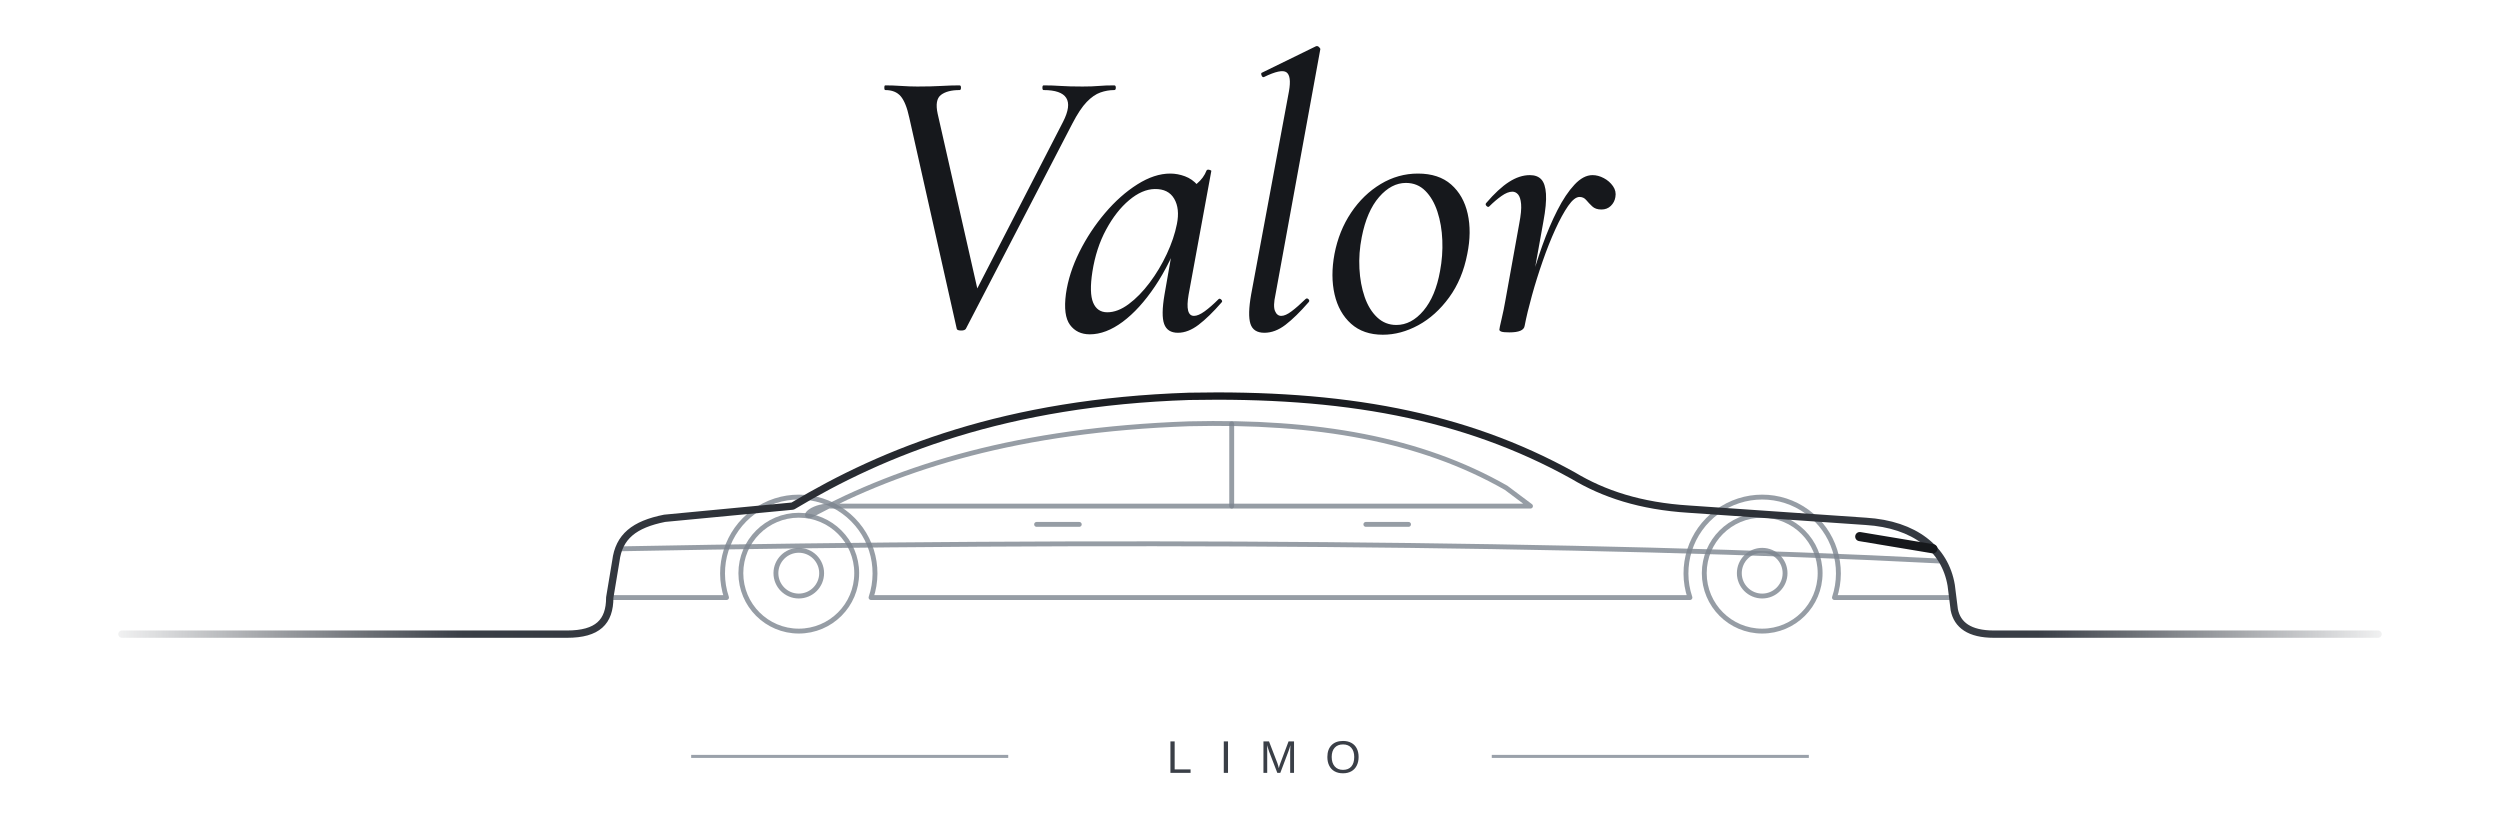
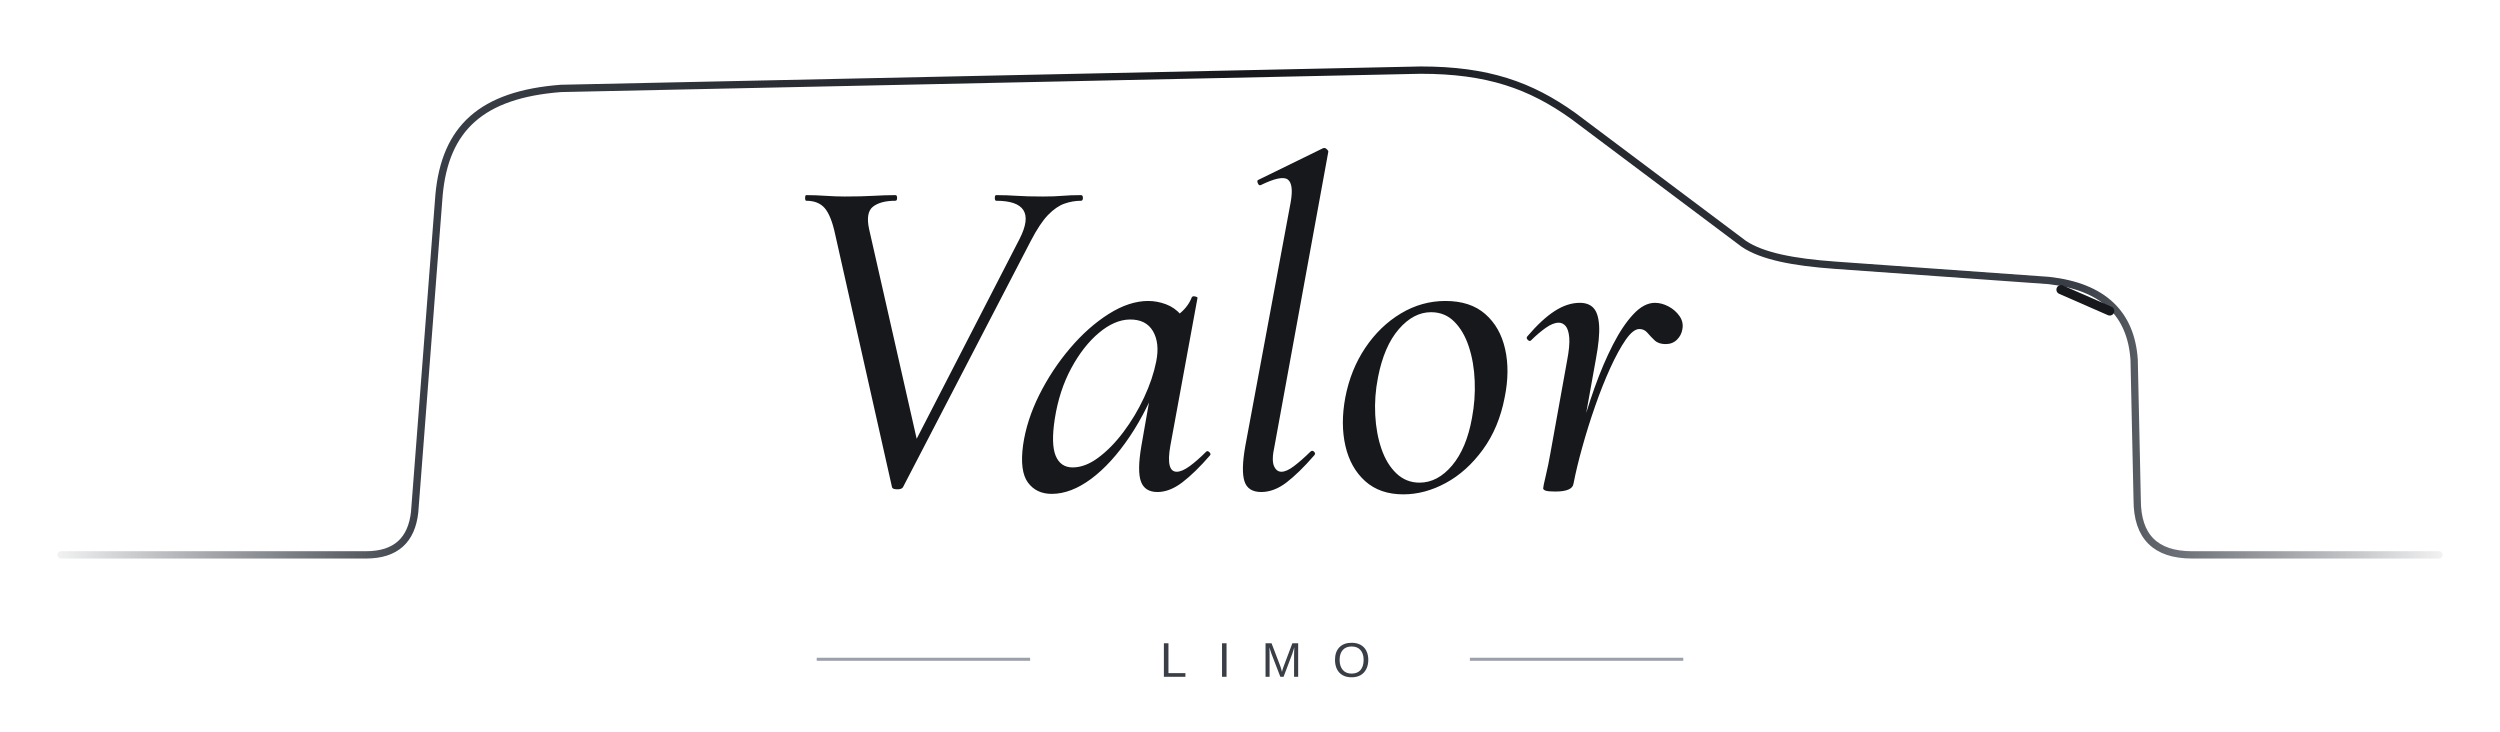
- <svg xmlns="http://www.w3.org/2000/svg" viewBox="40 20 820 270" width="820" height="270" role="img" aria-label="Valor Limo">
+ <svg xmlns="http://www.w3.org/2000/svg" viewBox="40 118 820 240" width="820" height="240" role="img" aria-label="Valor Limo">
  <defs>
    <linearGradient id="vl-chrome" x1="0" y1="0" x2="0" y2="1">
      <stop offset="0" stop-color="#FFFFFF" />
      <stop offset="0.46" stop-color="#DDE2E8" />
      <stop offset="0.54" stop-color="#8F98A3" />
      <stop offset="0.78" stop-color="#C9CFD6" />
      <stop offset="1" stop-color="#F2F4F7" />
    </linearGradient>
-     <linearGradient id="vl-line" gradientUnits="userSpaceOnUse" x1="70" y1="0" x2="830" y2="0">
+     <linearGradient id="vl-line" gradientUnits="userSpaceOnUse" x1="50" y1="0" x2="850" y2="0">
      <stop offset="0" stop-color="#3A3F47" stop-opacity="0" />
      <stop offset="0.16" stop-color="#3A3F47" />
      <stop offset="0.5" stop-color="#16181C" />
      <stop offset="0.84" stop-color="#3A3F47" />
      <stop offset="1" stop-color="#3A3F47" stop-opacity="0" />
    </linearGradient>
    <linearGradient id="vl-sheen" gradientUnits="userSpaceOnUse" x1="-200" y1="0" x2="0" y2="0">
      <stop offset="0" stop-color="#FFFFFF" stop-opacity="0" />
      <stop offset="0.5" stop-color="#FFFFFF" stop-opacity="0" />
      <stop offset="1" stop-color="#FFFFFF" stop-opacity="0" />
      <animateTransform attributeName="gradientTransform" type="translate" values="0 0;1100 0;1100 0" keyTimes="0;0.55;1" dur="6s" repeatCount="indefinite" />
    </linearGradient>
    <filter id="vl-glow" x="-200%" y="-200%" width="500%" height="500%">
      <feGaussianBlur stdDeviation="4" result="b" />
      <feMerge>
        <feMergeNode in="b" />
        <feMergeNode in="b" />
        <feMergeNode in="SourceGraphic" />
      </feMerge>
    </filter>
    <filter id="vl-soft" x="-20%" y="-200%" width="140%" height="500%">
      <feGaussianBlur stdDeviation="2.2" />
    </filter>
-     <path id="vl-trace" pathLength="1000" d="M80 228 H226 C236 228 240 224 240 216 L242 204 C243 196 248 192 258 190 L300 186 C330 168 370 152 430 150 C480 149 520 156 556 176 C566 182 578 186 594 187 L652 191 C668 192 678 200 680 212 L681 220 C682 225 686 228 694 228 H820" />
-     <g id="vl-car">
-       <path pathLength="1" d="M241 216 H278.3 A25 25 0 1 1 325.7 216 H594.3 A25 25 0 1 1 641.7 216 H680" />
-       <path pathLength="1" d="M306 189 C336 173 374 161 430 159 C472 158 506 164 534 180 L542 186 H312 C306 186 303 190 306 189 Z" />
-       <path pathLength="1" d="M444 159 V186" />
-       <path pathLength="1" d="M244 200 C400 197 560 198 676 204" />
-       <path pathLength="1" d="M488 192 H502 M380 192 H394" />
-       <circle pathLength="1" cx="302" cy="208" r="19" transform="rotate(180 302 208)" />
-       <circle pathLength="1" cx="302" cy="208" r="7.5" transform="rotate(180 302 208)" />
-       <circle pathLength="1" cx="618" cy="208" r="19" transform="rotate(180 618 208)" />
-       <circle pathLength="1" cx="618" cy="208" r="7.5" transform="rotate(180 618 208)" />
-     </g>
+     <path id="vl-trace" pathLength="1000" d="M60 300 H160 C170 300 175 295 176 286 L184 182 C186 160 198 149 224 147 L506 141 C528 141 542 146 556 156 L612 198 C618 202 628 204 642 205 L712 210 C730 212 739 221 740 236 L741 282 C741 294 747 300 759 300 H840" />
  </defs>
-   <path transform="translate(330.06 128)" fill="#16181C" d="M23.76 -0.13 8.19 -69.38Q7.12 -74.37 5.38 -76.42Q3.64 -78.46 0.31 -78.46Q0 -78.46 0 -79.23Q0 -80 0.31 -80Q2.78 -80 5.58 -79.81Q8.39 -79.62 10.85 -79.62Q15.39 -79.62 18.68 -79.81Q21.96 -80 24.68 -80Q25.14 -80 25.14 -79.23Q25.14 -78.46 24.68 -78.46Q20.65 -78.46 18.57 -76.86Q16.49 -75.26 17.5 -70.66L31.16 -10.45L24.94 -2.62L58.62 -68.04Q61.31 -73.31 59.66 -75.89Q58.02 -78.46 52.23 -78.46Q51.85 -78.46 51.85 -79.23Q51.85 -80 52.23 -80Q55.12 -80 57.86 -79.81Q60.6 -79.62 65 -79.62Q68.24 -79.62 70.34 -79.81Q72.43 -80 75.42 -80Q75.93 -80 75.93 -79.23Q75.93 -78.46 75.42 -78.46Q73.13 -78.46 70.88 -77.67Q68.63 -76.88 66.39 -74.57Q64.15 -72.25 61.66 -67.44L26.73 -0.13Q26.34 0.44 25.12 0.41Q23.89 0.38 23.76 -0.13ZM67.4 1.66Q63.19 1.66 60.9 -1.44Q58.62 -4.54 59.57 -11.65Q60.54 -18.46 63.99 -25.38Q67.44 -32.29 72.41 -38.14Q77.38 -43.99 83 -47.53Q88.61 -51.07 93.77 -51.07Q96.19 -51.07 98.6 -50.18Q101 -49.29 102.74 -47.29Q104.48 -45.28 104.74 -42.04L98.6 -45.7Q100.36 -45.95 102.55 -47.78Q104.74 -49.61 105.7 -52.1Q105.96 -52.48 106.66 -52.29Q107.37 -52.11 107.24 -51.85L99.81 -11.39Q98.59 -4.39 101.57 -4.39Q103 -4.39 105.07 -5.89Q107.14 -7.39 109.61 -9.86Q110 -10.24 110.51 -9.73Q111.02 -9.22 110.64 -8.83Q106.53 -4.1 103.08 -1.47Q99.63 1.15 96.3 1.15Q92.84 1.15 91.79 -1.72Q90.74 -4.58 91.9 -11.39L95.03 -29.31L97.37 -31.49Q93.8 -21.56 88.76 -14.06Q83.72 -6.57 78.19 -2.45Q72.65 1.66 67.4 1.66ZM73.13 -5.57Q76.55 -5.57 80.15 -8.25Q83.75 -10.92 87.01 -15.26Q90.27 -19.59 92.65 -24.69Q95.03 -29.79 95.96 -34.5Q96.98 -39.55 95.08 -42.81Q93.18 -46.07 88.71 -46Q84.56 -45.93 80.3 -42.35Q76.03 -38.77 72.75 -32.7Q69.46 -26.63 68.24 -18.85Q67.17 -11.91 68.49 -8.74Q69.82 -5.57 73.13 -5.57ZM124.67 1.15Q121.02 1.15 120.08 -1.8Q119.14 -4.76 120.31 -11.39L132.72 -78.07Q133.6 -83.08 131.89 -84.29Q130.19 -85.5 124.52 -82.73Q124.01 -82.53 123.72 -83.3Q123.42 -84.07 123.94 -84.2L141.52 -92.8Q142.09 -93.06 142.6 -92.54Q143.12 -92.03 142.99 -91.78L128.3 -11.39Q127.46 -7.6 128.14 -5.99Q128.81 -4.39 130.19 -4.39Q131.6 -4.39 133.61 -5.92Q135.63 -7.44 138.1 -9.86Q138.61 -10.37 139.12 -9.86Q139.64 -9.34 139.12 -8.83Q135.01 -4.1 131.59 -1.47Q128.17 1.15 124.67 1.15ZM163.51 1.79Q157.11 1.79 153.09 -1.81Q149.07 -5.42 147.68 -11.44Q146.3 -17.45 147.65 -24.7Q149.11 -32.3 153.1 -38.25Q157.09 -44.2 162.81 -47.64Q168.52 -51.07 175.02 -51.07Q181.84 -51.07 185.92 -47.48Q190 -43.89 191.34 -37.9Q192.68 -31.92 191.21 -24.7Q189.62 -16.42 185.25 -10.44Q180.88 -4.45 175.14 -1.33Q169.39 1.79 163.51 1.79ZM167.94 -1.41Q172.88 -1.41 176.84 -6.1Q180.79 -10.8 182.27 -19.07Q183.23 -24.13 183.02 -29.21Q182.82 -34.28 181.42 -38.56Q180.02 -42.83 177.44 -45.41Q174.87 -48 171.08 -48Q166.3 -48 162.28 -43.37Q158.25 -38.73 156.59 -30.21Q155.56 -25.01 155.83 -19.9Q156.1 -14.8 157.54 -10.62Q158.98 -6.44 161.63 -3.92Q164.28 -1.41 167.94 -1.41ZM210.02 -1.11 208.74 -1.24Q209.88 -7.32 211.69 -14.12Q213.49 -20.92 215.79 -27.37Q218.09 -33.82 220.77 -39.06Q223.45 -44.31 226.37 -47.43Q229.29 -50.56 232.28 -50.56Q234.12 -50.56 235.98 -49.58Q237.84 -48.6 239 -46.94Q240.16 -45.29 239.78 -43.33Q239.51 -41.66 238.29 -40.47Q237.07 -39.28 235.2 -39.28Q233.28 -39.28 232.19 -40.31Q231.1 -41.34 230.23 -42.37Q229.37 -43.4 228.03 -43.4Q226.34 -43.4 224.3 -40.47Q222.27 -37.54 220.09 -32.78Q217.92 -28.02 215.95 -22.36Q213.97 -16.69 212.42 -11.09Q210.86 -5.49 210.02 -1.11ZM205.04 1.02Q203.03 1.02 202.38 0.77Q201.73 0.52 201.73 0.14Q201.73 -0.3 202.46 -3.36Q203.19 -6.43 203.71 -9.47L208.25 -34.64Q209.06 -38.85 208.86 -41.08Q208.66 -43.3 207.87 -44.22Q207.08 -45.13 205.99 -45.13Q204.42 -45.13 202.42 -43.71Q200.42 -42.29 198.41 -40.29Q198.04 -39.92 197.53 -40.43Q197.02 -40.93 197.39 -41.38Q201.43 -46.11 204.9 -48.33Q208.36 -50.56 211.74 -50.56Q214.2 -50.56 215.5 -49.14Q216.81 -47.72 217.02 -44.41Q217.24 -41.09 216.17 -35.33L210.02 -1.11Q209.71 1.02 205.04 1.02Z" />
+   <path transform="translate(304.08 278) scale(1.2)" fill="#16181C" d="M23.76 -0.13 8.19 -69.38Q7.12 -74.37 5.38 -76.42Q3.64 -78.46 0.31 -78.46Q0 -78.46 0 -79.23Q0 -80 0.31 -80Q2.78 -80 5.58 -79.81Q8.39 -79.62 10.85 -79.62Q15.39 -79.62 18.68 -79.81Q21.96 -80 24.68 -80Q25.14 -80 25.14 -79.23Q25.14 -78.46 24.68 -78.46Q20.65 -78.46 18.57 -76.86Q16.49 -75.26 17.5 -70.66L31.16 -10.45L24.94 -2.62L58.62 -68.04Q61.31 -73.31 59.66 -75.89Q58.02 -78.46 52.23 -78.46Q51.85 -78.46 51.85 -79.23Q51.85 -80 52.23 -80Q55.12 -80 57.86 -79.81Q60.6 -79.62 65 -79.62Q68.24 -79.62 70.34 -79.81Q72.43 -80 75.42 -80Q75.93 -80 75.93 -79.23Q75.93 -78.46 75.42 -78.46Q73.13 -78.46 70.88 -77.67Q68.63 -76.88 66.39 -74.57Q64.15 -72.25 61.66 -67.44L26.73 -0.13Q26.34 0.44 25.12 0.41Q23.89 0.38 23.76 -0.13ZM67.4 1.66Q63.19 1.66 60.9 -1.44Q58.62 -4.54 59.57 -11.65Q60.54 -18.46 63.99 -25.38Q67.44 -32.29 72.41 -38.14Q77.38 -43.99 83 -47.53Q88.61 -51.07 93.77 -51.07Q96.19 -51.07 98.6 -50.18Q101 -49.29 102.74 -47.29Q104.48 -45.28 104.74 -42.04L98.6 -45.7Q100.36 -45.95 102.55 -47.78Q104.74 -49.61 105.7 -52.1Q105.96 -52.48 106.66 -52.29Q107.37 -52.11 107.24 -51.85L99.81 -11.39Q98.59 -4.39 101.57 -4.39Q103 -4.39 105.07 -5.89Q107.14 -7.39 109.61 -9.86Q110 -10.24 110.51 -9.73Q111.02 -9.22 110.64 -8.83Q106.53 -4.1 103.08 -1.47Q99.63 1.15 96.3 1.15Q92.84 1.15 91.79 -1.72Q90.74 -4.58 91.9 -11.39L95.03 -29.31L97.37 -31.49Q93.8 -21.56 88.76 -14.06Q83.72 -6.57 78.19 -2.45Q72.65 1.66 67.4 1.66ZM73.13 -5.57Q76.55 -5.57 80.15 -8.25Q83.75 -10.92 87.01 -15.26Q90.27 -19.59 92.65 -24.69Q95.03 -29.79 95.96 -34.5Q96.98 -39.55 95.08 -42.81Q93.18 -46.07 88.71 -46Q84.56 -45.93 80.3 -42.35Q76.03 -38.77 72.75 -32.7Q69.46 -26.63 68.24 -18.85Q67.17 -11.91 68.49 -8.74Q69.82 -5.57 73.13 -5.57ZM124.67 1.15Q121.02 1.15 120.08 -1.8Q119.14 -4.76 120.31 -11.39L132.72 -78.07Q133.6 -83.08 131.89 -84.29Q130.19 -85.5 124.52 -82.73Q124.01 -82.53 123.72 -83.3Q123.42 -84.07 123.94 -84.2L141.52 -92.8Q142.09 -93.06 142.6 -92.54Q143.12 -92.03 142.99 -91.78L128.3 -11.39Q127.46 -7.6 128.14 -5.99Q128.81 -4.39 130.19 -4.39Q131.6 -4.39 133.61 -5.92Q135.63 -7.44 138.1 -9.86Q138.61 -10.37 139.12 -9.86Q139.64 -9.34 139.12 -8.83Q135.01 -4.1 131.59 -1.47Q128.17 1.15 124.67 1.15ZM163.51 1.79Q157.11 1.79 153.09 -1.81Q149.07 -5.42 147.68 -11.44Q146.3 -17.45 147.65 -24.7Q149.11 -32.3 153.1 -38.25Q157.09 -44.2 162.81 -47.64Q168.52 -51.07 175.02 -51.07Q181.84 -51.07 185.92 -47.48Q190 -43.89 191.34 -37.9Q192.68 -31.92 191.21 -24.7Q189.62 -16.42 185.25 -10.44Q180.88 -4.45 175.14 -1.33Q169.39 1.79 163.51 1.79ZM167.94 -1.41Q172.88 -1.41 176.84 -6.1Q180.79 -10.8 182.27 -19.07Q183.23 -24.13 183.02 -29.21Q182.82 -34.28 181.42 -38.56Q180.02 -42.83 177.44 -45.41Q174.87 -48 171.08 -48Q166.3 -48 162.28 -43.37Q158.25 -38.73 156.59 -30.21Q155.56 -25.01 155.83 -19.9Q156.1 -14.8 157.54 -10.62Q158.98 -6.44 161.63 -3.92Q164.28 -1.41 167.94 -1.41ZM210.02 -1.11 208.74 -1.24Q209.88 -7.32 211.69 -14.12Q213.49 -20.92 215.79 -27.37Q218.09 -33.82 220.77 -39.06Q223.45 -44.31 226.37 -47.43Q229.29 -50.56 232.28 -50.56Q234.12 -50.56 235.98 -49.58Q237.84 -48.6 239 -46.94Q240.16 -45.29 239.78 -43.33Q239.51 -41.66 238.29 -40.47Q237.07 -39.28 235.2 -39.28Q233.28 -39.28 232.19 -40.31Q231.1 -41.34 230.23 -42.37Q229.37 -43.4 228.03 -43.4Q226.34 -43.4 224.3 -40.47Q222.27 -37.54 220.09 -32.78Q217.92 -28.02 215.95 -22.36Q213.97 -16.69 212.42 -11.09Q210.86 -5.49 210.02 -1.11ZM205.04 1.02Q203.03 1.02 202.38 0.77Q201.73 0.52 201.73 0.14Q201.73 -0.3 202.46 -3.36Q203.19 -6.43 203.71 -9.47L208.25 -34.64Q209.06 -38.85 208.86 -41.08Q208.66 -43.3 207.87 -44.22Q207.08 -45.13 205.99 -45.13Q204.42 -45.13 202.42 -43.71Q200.42 -42.29 198.41 -40.29Q198.04 -39.92 197.53 -40.43Q197.02 -40.93 197.39 -41.38Q201.43 -46.11 204.9 -48.33Q208.36 -50.56 211.74 -50.56Q214.2 -50.56 215.5 -49.14Q216.81 -47.72 217.02 -44.41Q217.24 -41.09 216.17 -35.33L210.02 -1.11Q209.71 1.02 205.04 1.02Z" />
  <g fill="none" stroke-linecap="round" stroke-linejoin="round">
-     <use href="#vl-car" stroke="#7C858F" stroke-width="1.6" stroke-opacity="0.8" />
    <use href="#vl-trace" stroke="url(#vl-line)" stroke-width="2.4" />
-     <path d="M650 196 L674 200" stroke="#16181C" stroke-width="3" />
+     <path d="M716 213 L732 220" stroke="#16181C" stroke-width="3" />
  </g>
-   <path d="M266.7 268.1 H370.7 M529.3 268.1 H633.3" stroke="#9AA1AA" stroke-width="1" />
-   <text x="454.5" y="273.5" text-anchor="middle" fill="#3A3F47" font-family="DM Sans, 'Helvetica Neue', Arial, sans-serif" font-weight="500" font-size="15" letter-spacing="9">LIMO</text>
+   <path d="M307.88 334.24 H377.88 M522.12 334.24 H592.12" stroke="#9AA1AA" stroke-width="1" />
+   <text x="455" y="340" text-anchor="middle" fill="#3A3F47" font-family="DM Sans, 'Helvetica Neue', Arial, sans-serif" font-weight="500" font-size="16" letter-spacing="10">LIMO</text>
</svg>
